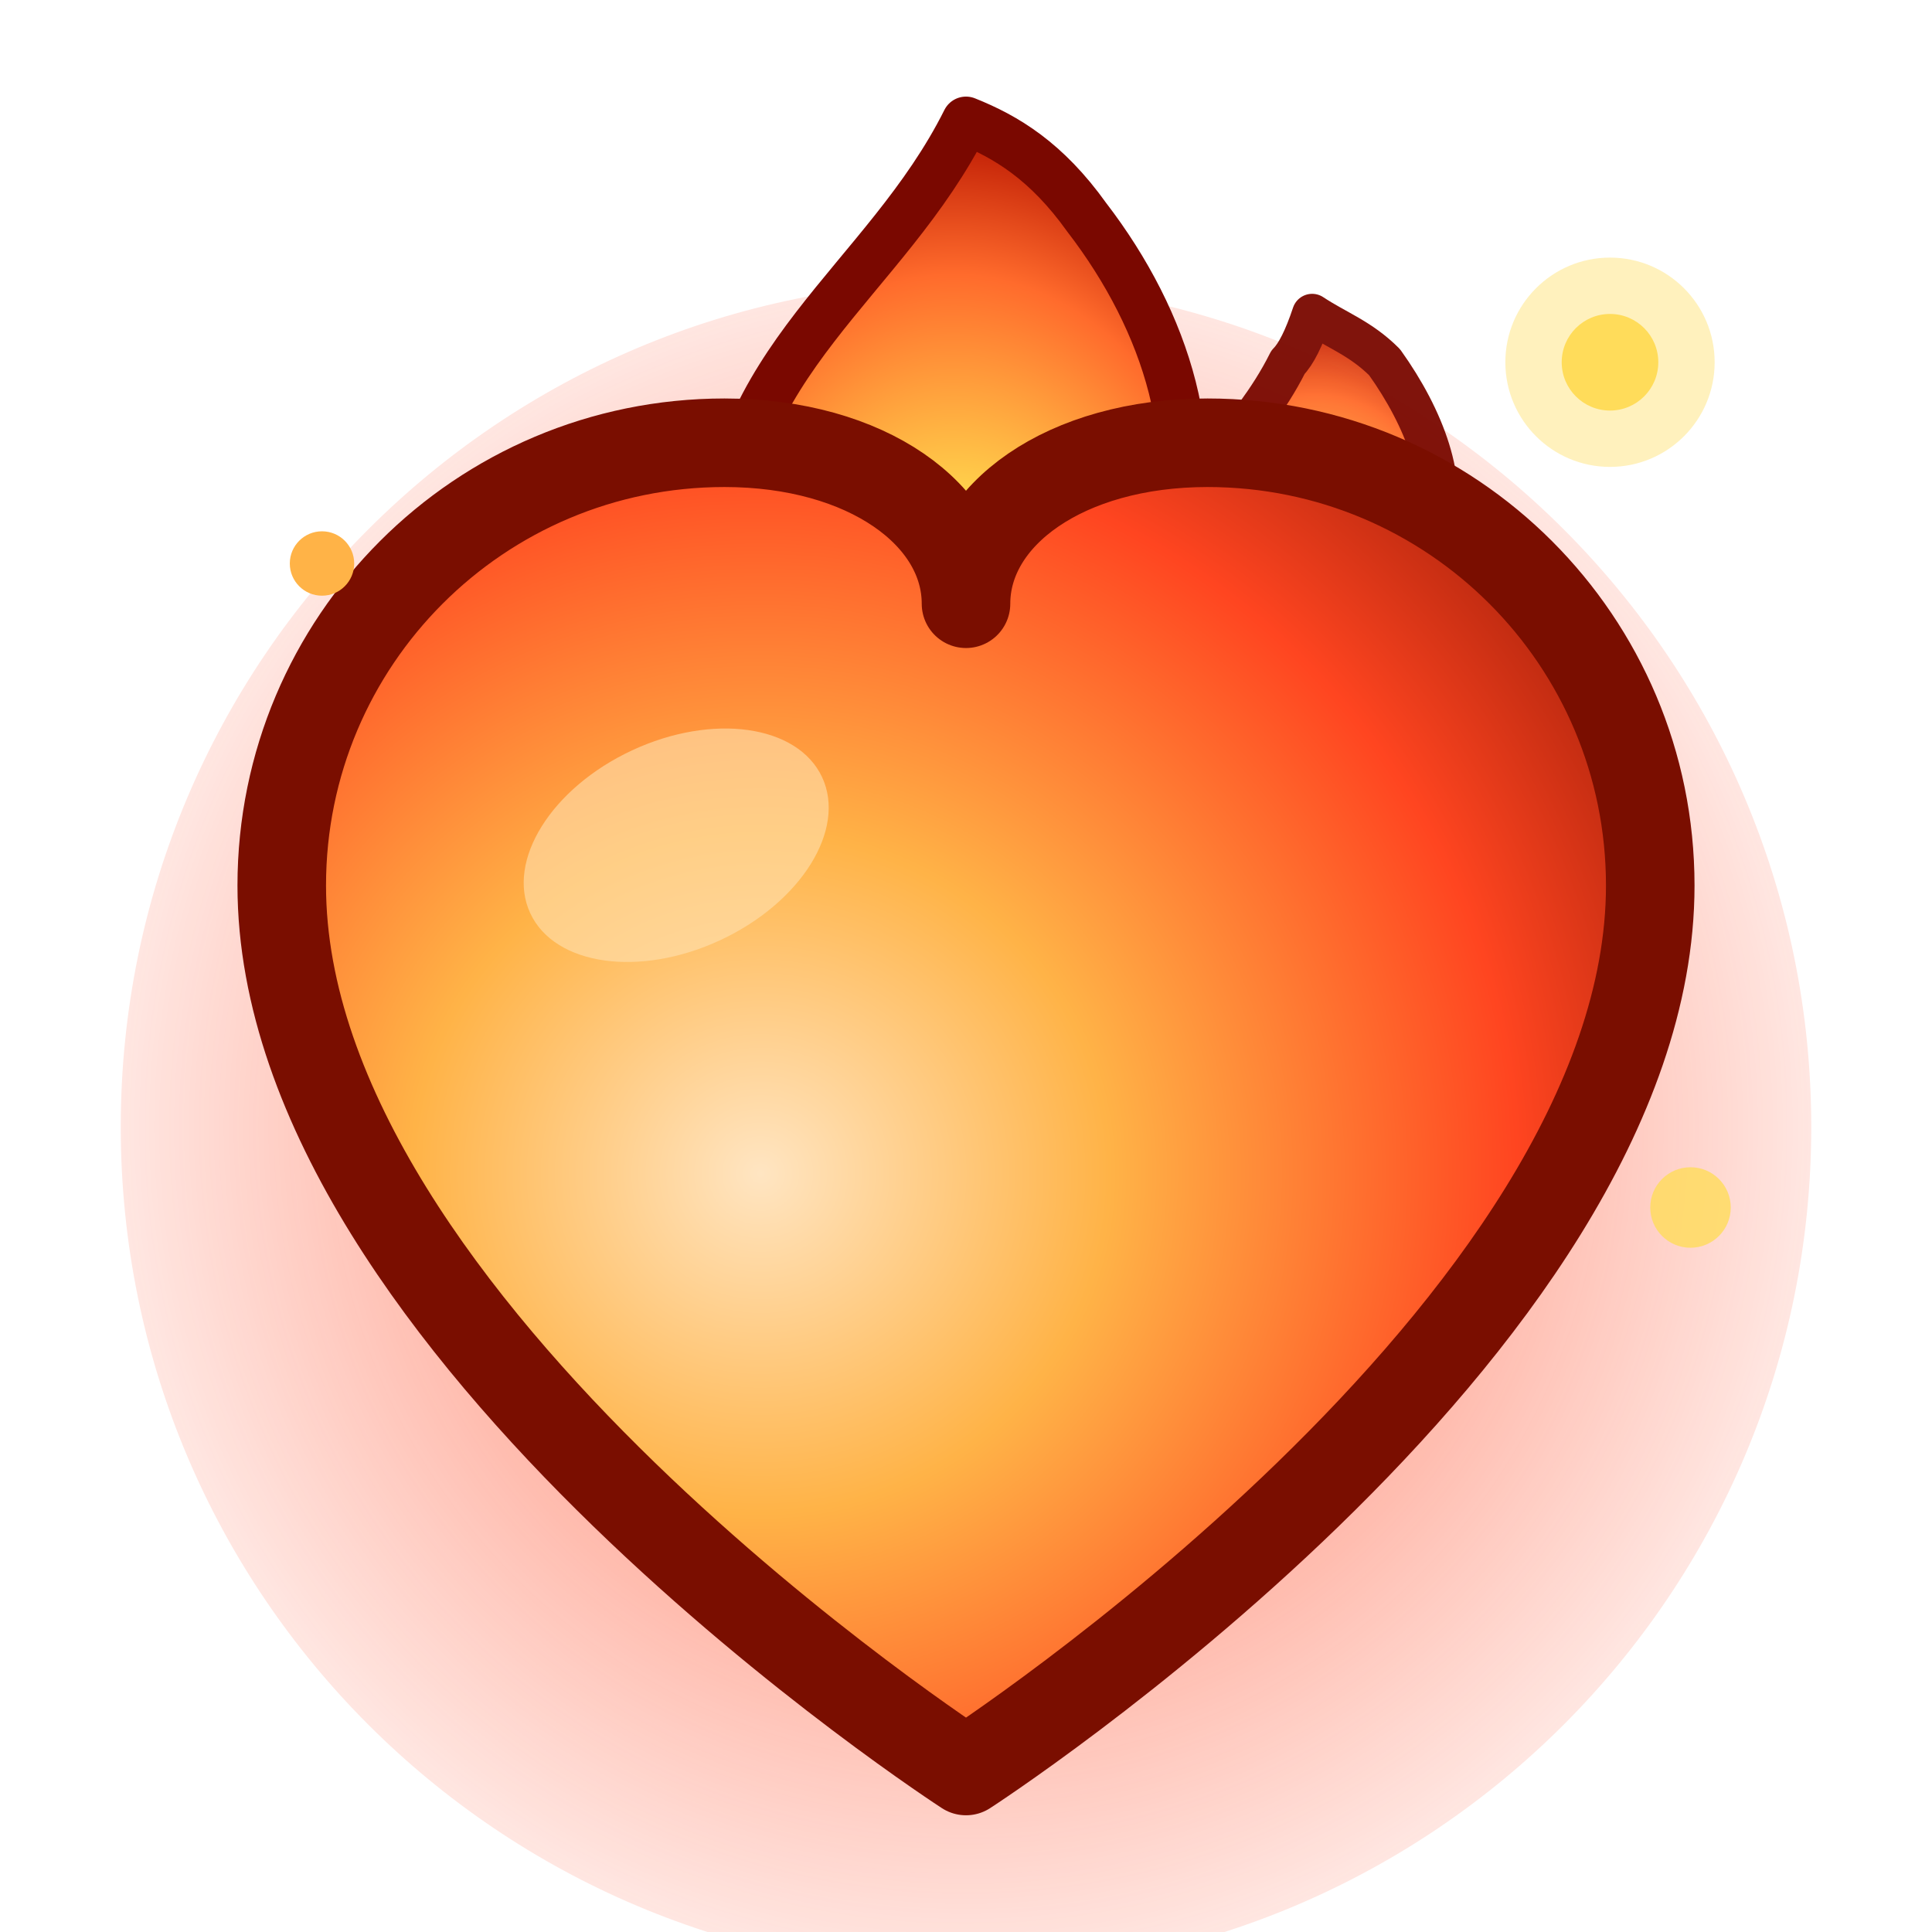
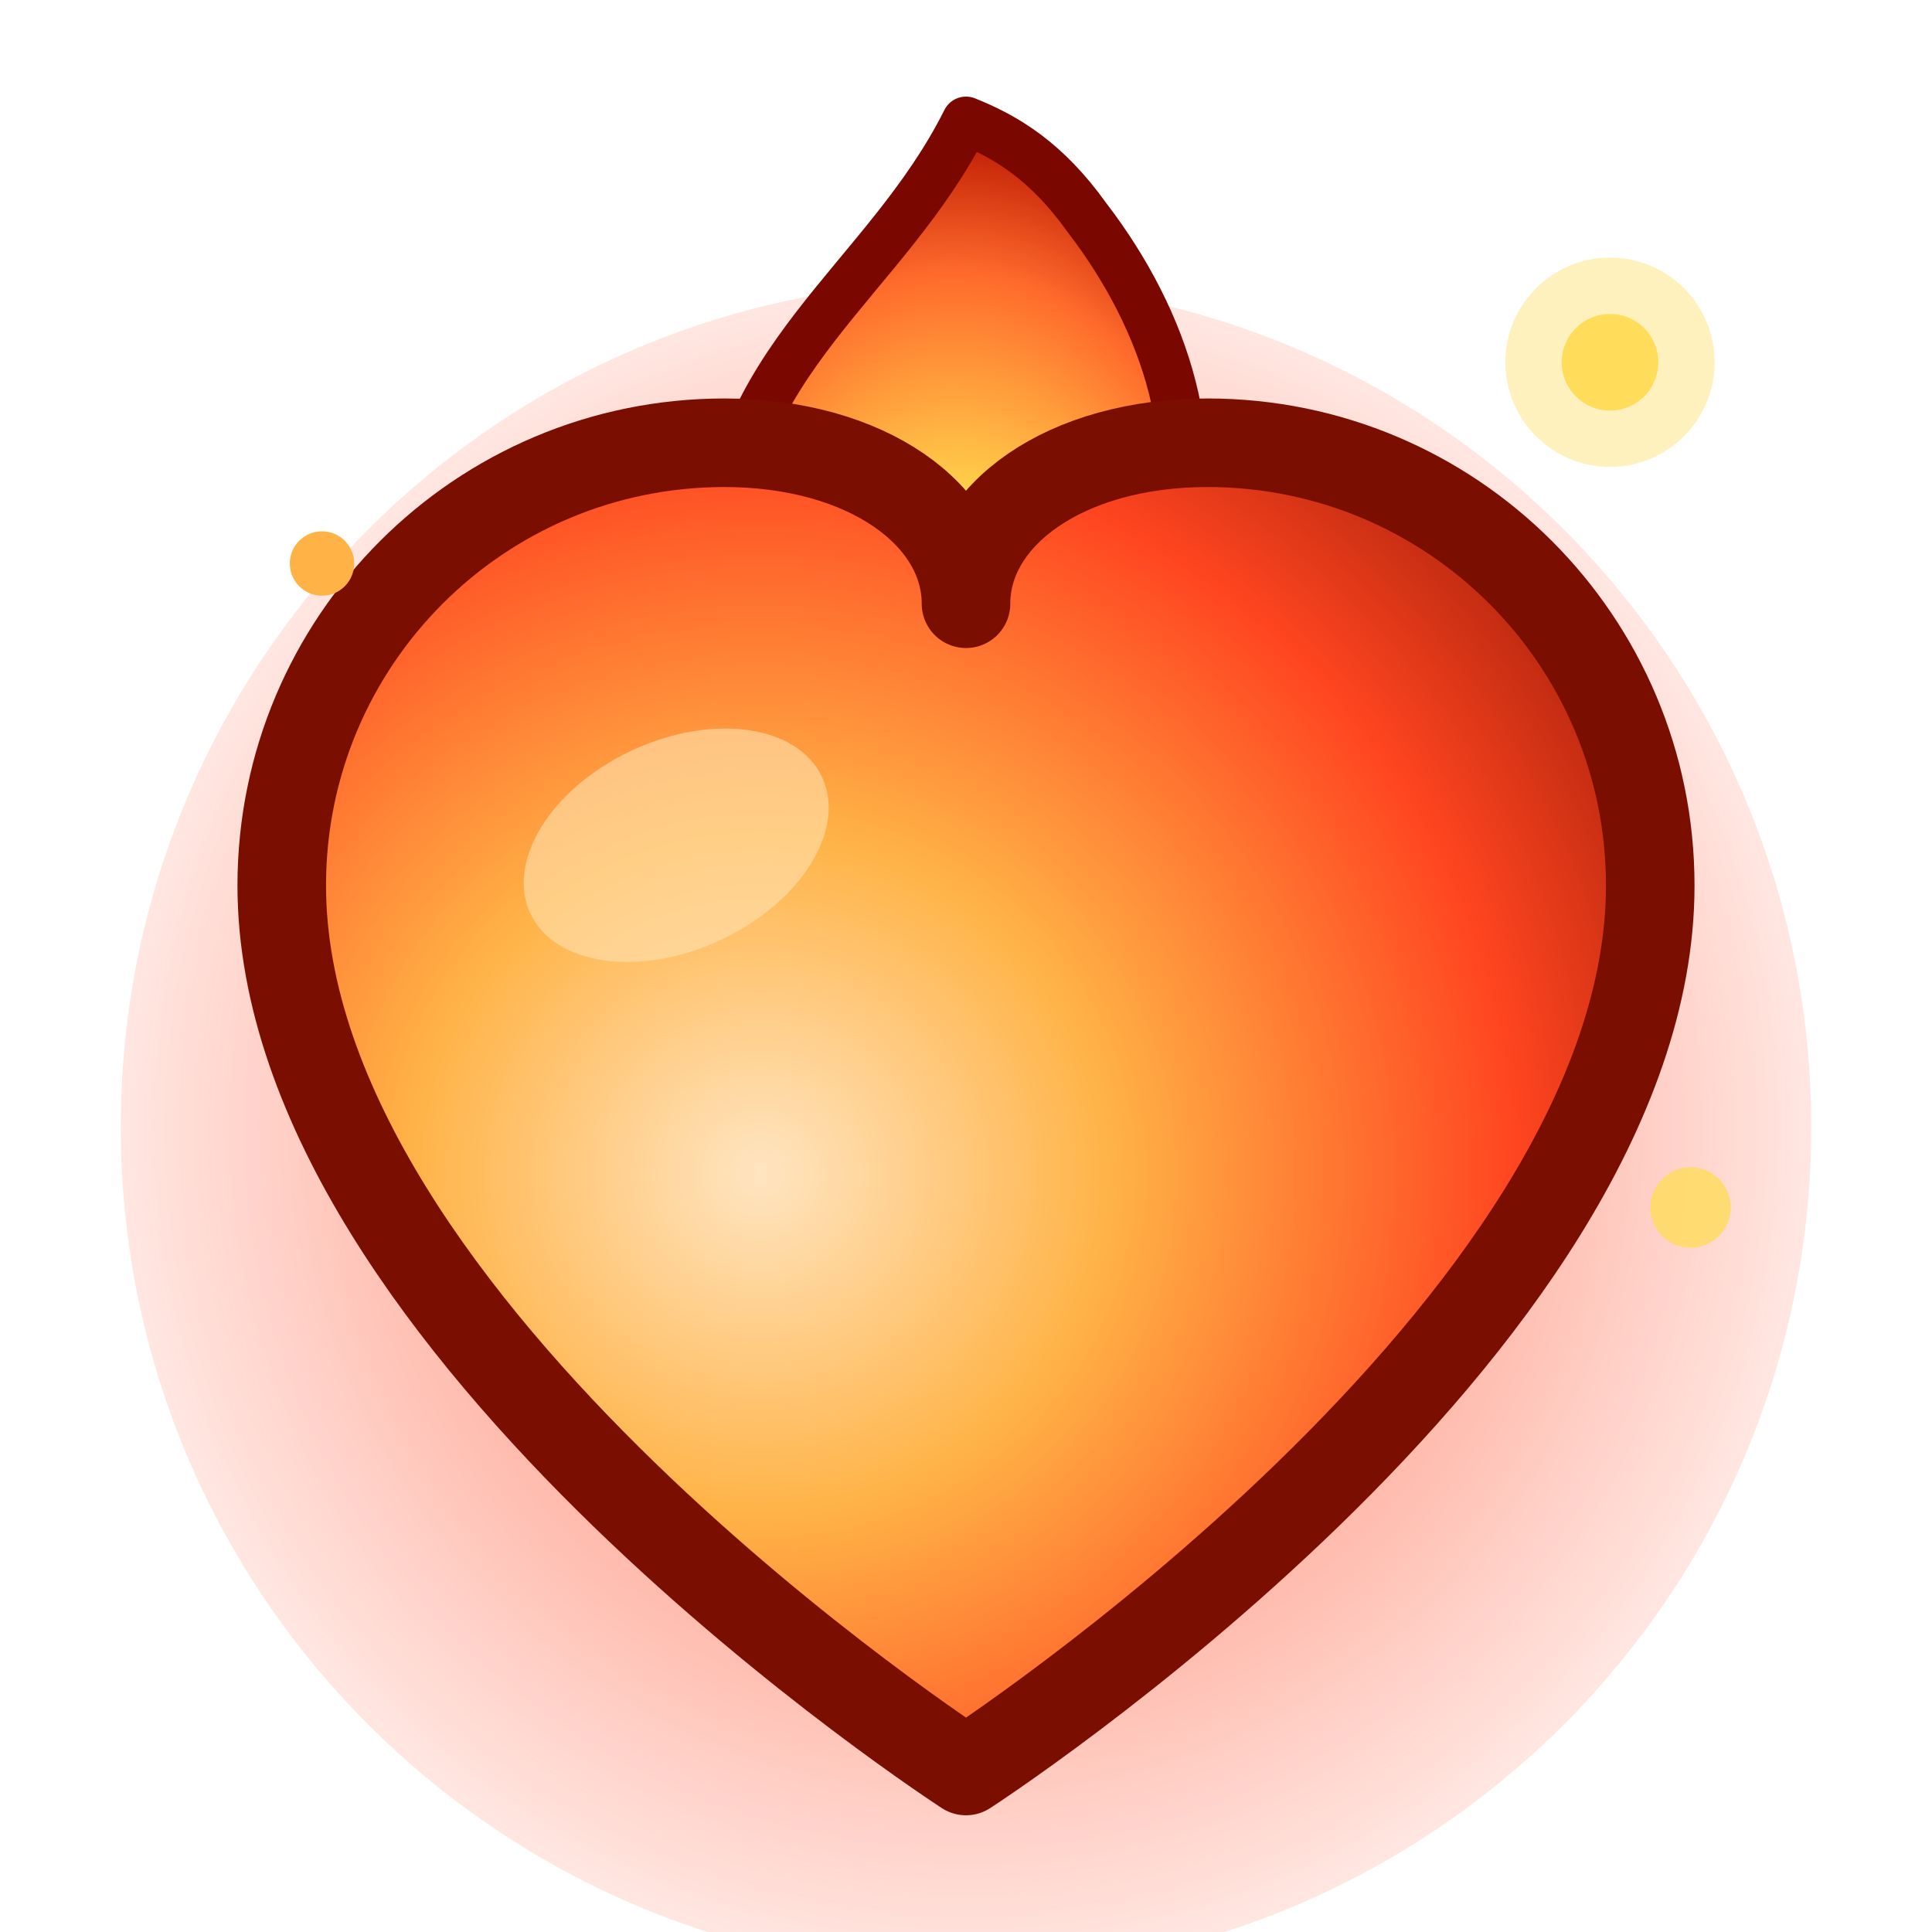
<svg xmlns="http://www.w3.org/2000/svg" width="24" height="24" viewBox="0 0 24 24" fill="none">
  <defs>
    <radialGradient id="hf-body" cx="0.35" cy="0.55" r="0.85">
      <stop offset="0" stop-color="#FFE5C2" />
      <stop offset="0.3" stop-color="#FFB347" />
      <stop offset="0.65" stop-color="#FF4520" />
      <stop offset="1" stop-color="#7A0E00" />
    </radialGradient>
    <radialGradient id="hf-flame" cx="0.5" cy="0.9" r="0.9">
      <stop offset="0" stop-color="#FFF7B0" />
      <stop offset="0.4" stop-color="#FFD04B" />
      <stop offset="0.75" stop-color="#FF6B2C" />
      <stop offset="1" stop-color="#B81400" />
    </radialGradient>
    <radialGradient id="hf-glow" cx="0.5" cy="0.5" r="0.6">
      <stop offset="0" stop-color="#FFC94B" stop-opacity="0.7" />
      <stop offset="0.5" stop-color="#FF4520" stop-opacity="0.4" />
      <stop offset="1" stop-color="#FF4520" stop-opacity="0" />
    </radialGradient>
  </defs>
  <circle cx="12" cy="14" r="10.5" fill="url(#hf-glow)" />
  <path d="M12 1.5C11 3.5 9 4.5 9 7C9 9 10.8 10 12 10C10.8 8.8 11.2 7.3 12.1 6.5C12.7 8 14 8.3 14.5 7C15 5.6 14.5 4 13.5 2.7C13 2 12.5 1.7 12 1.5Z" fill="url(#hf-flame)" stroke="#7A0800" stroke-width="0.6" stroke-linejoin="round" />
-   <path d="M16 4.5C15.5 5.5 14.8 5.8 14.8 7C14.8 8 15.6 8.5 16.3 8.3C15.9 7.6 16.2 6.8 16.7 6.3C16.9 7 17.5 7.1 17.8 6.6C18 6 17.7 5.2 17.2 4.5C16.9 4.2 16.6 4.1 16.3 3.9C16.2 4.2 16.1 4.4 16 4.5Z" fill="url(#hf-flame)" stroke="#7A0800" stroke-width="0.5" stroke-linejoin="round" opacity="0.95" />
  <path d="M12 22C12 22 3.5 16.5 3.5 11C3.5 7.96 5.96 5.5 9 5.5C10.77 5.5 12 6.4 12 7.5C12 6.4 13.23 5.5 15 5.5C18.04 5.5 20.5 7.96 20.5 11C20.5 16.5 12 22 12 22Z" fill="url(#hf-body)" stroke="#7A0E00" stroke-width="1.1" stroke-linejoin="round" />
  <ellipse cx="8.4" cy="10.5" rx="2" ry="1.3" fill="#FFE1B0" opacity="0.6" transform="rotate(-25 8.4 10.5)" />
  <circle cx="20" cy="4.5" r="0.6" fill="#FFDC5A" />
  <circle cx="20" cy="4.5" r="1.3" fill="#FFDC5A" opacity="0.4" />
  <circle cx="4" cy="7" r="0.4" fill="#FFB347" />
  <circle cx="21" cy="15" r="0.5" fill="#FFDC5A" opacity="0.8" />
</svg>
